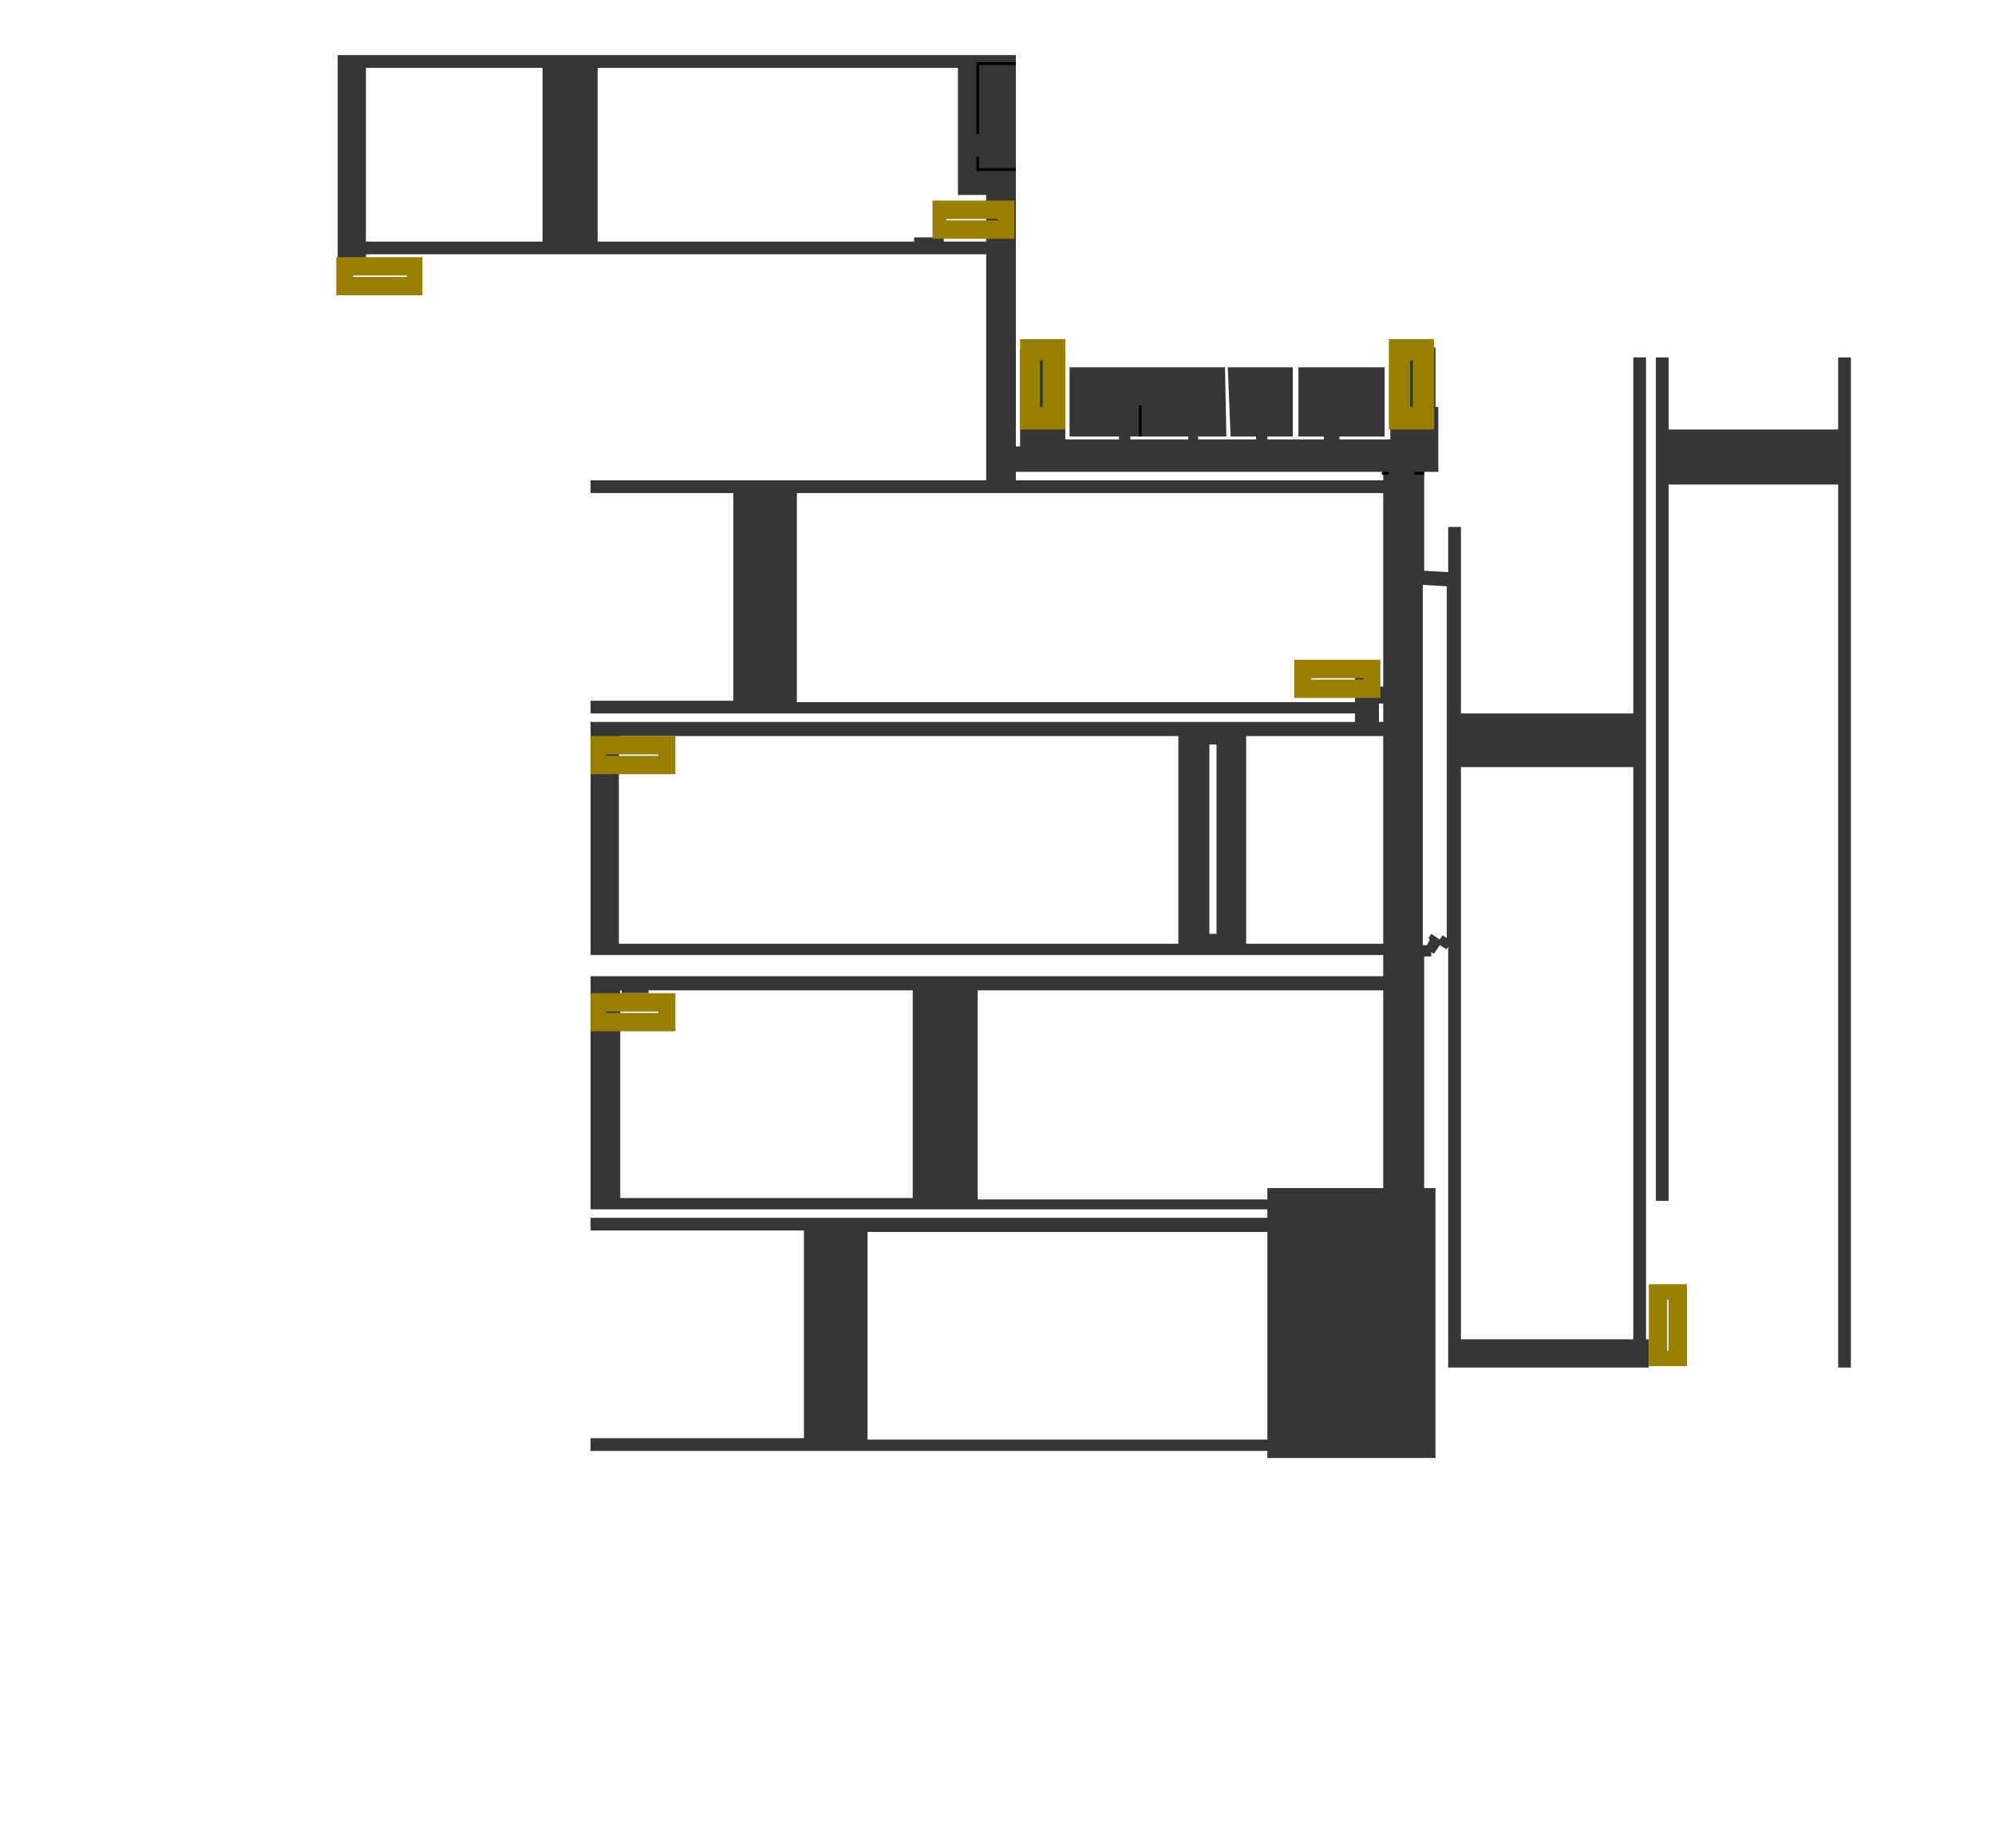
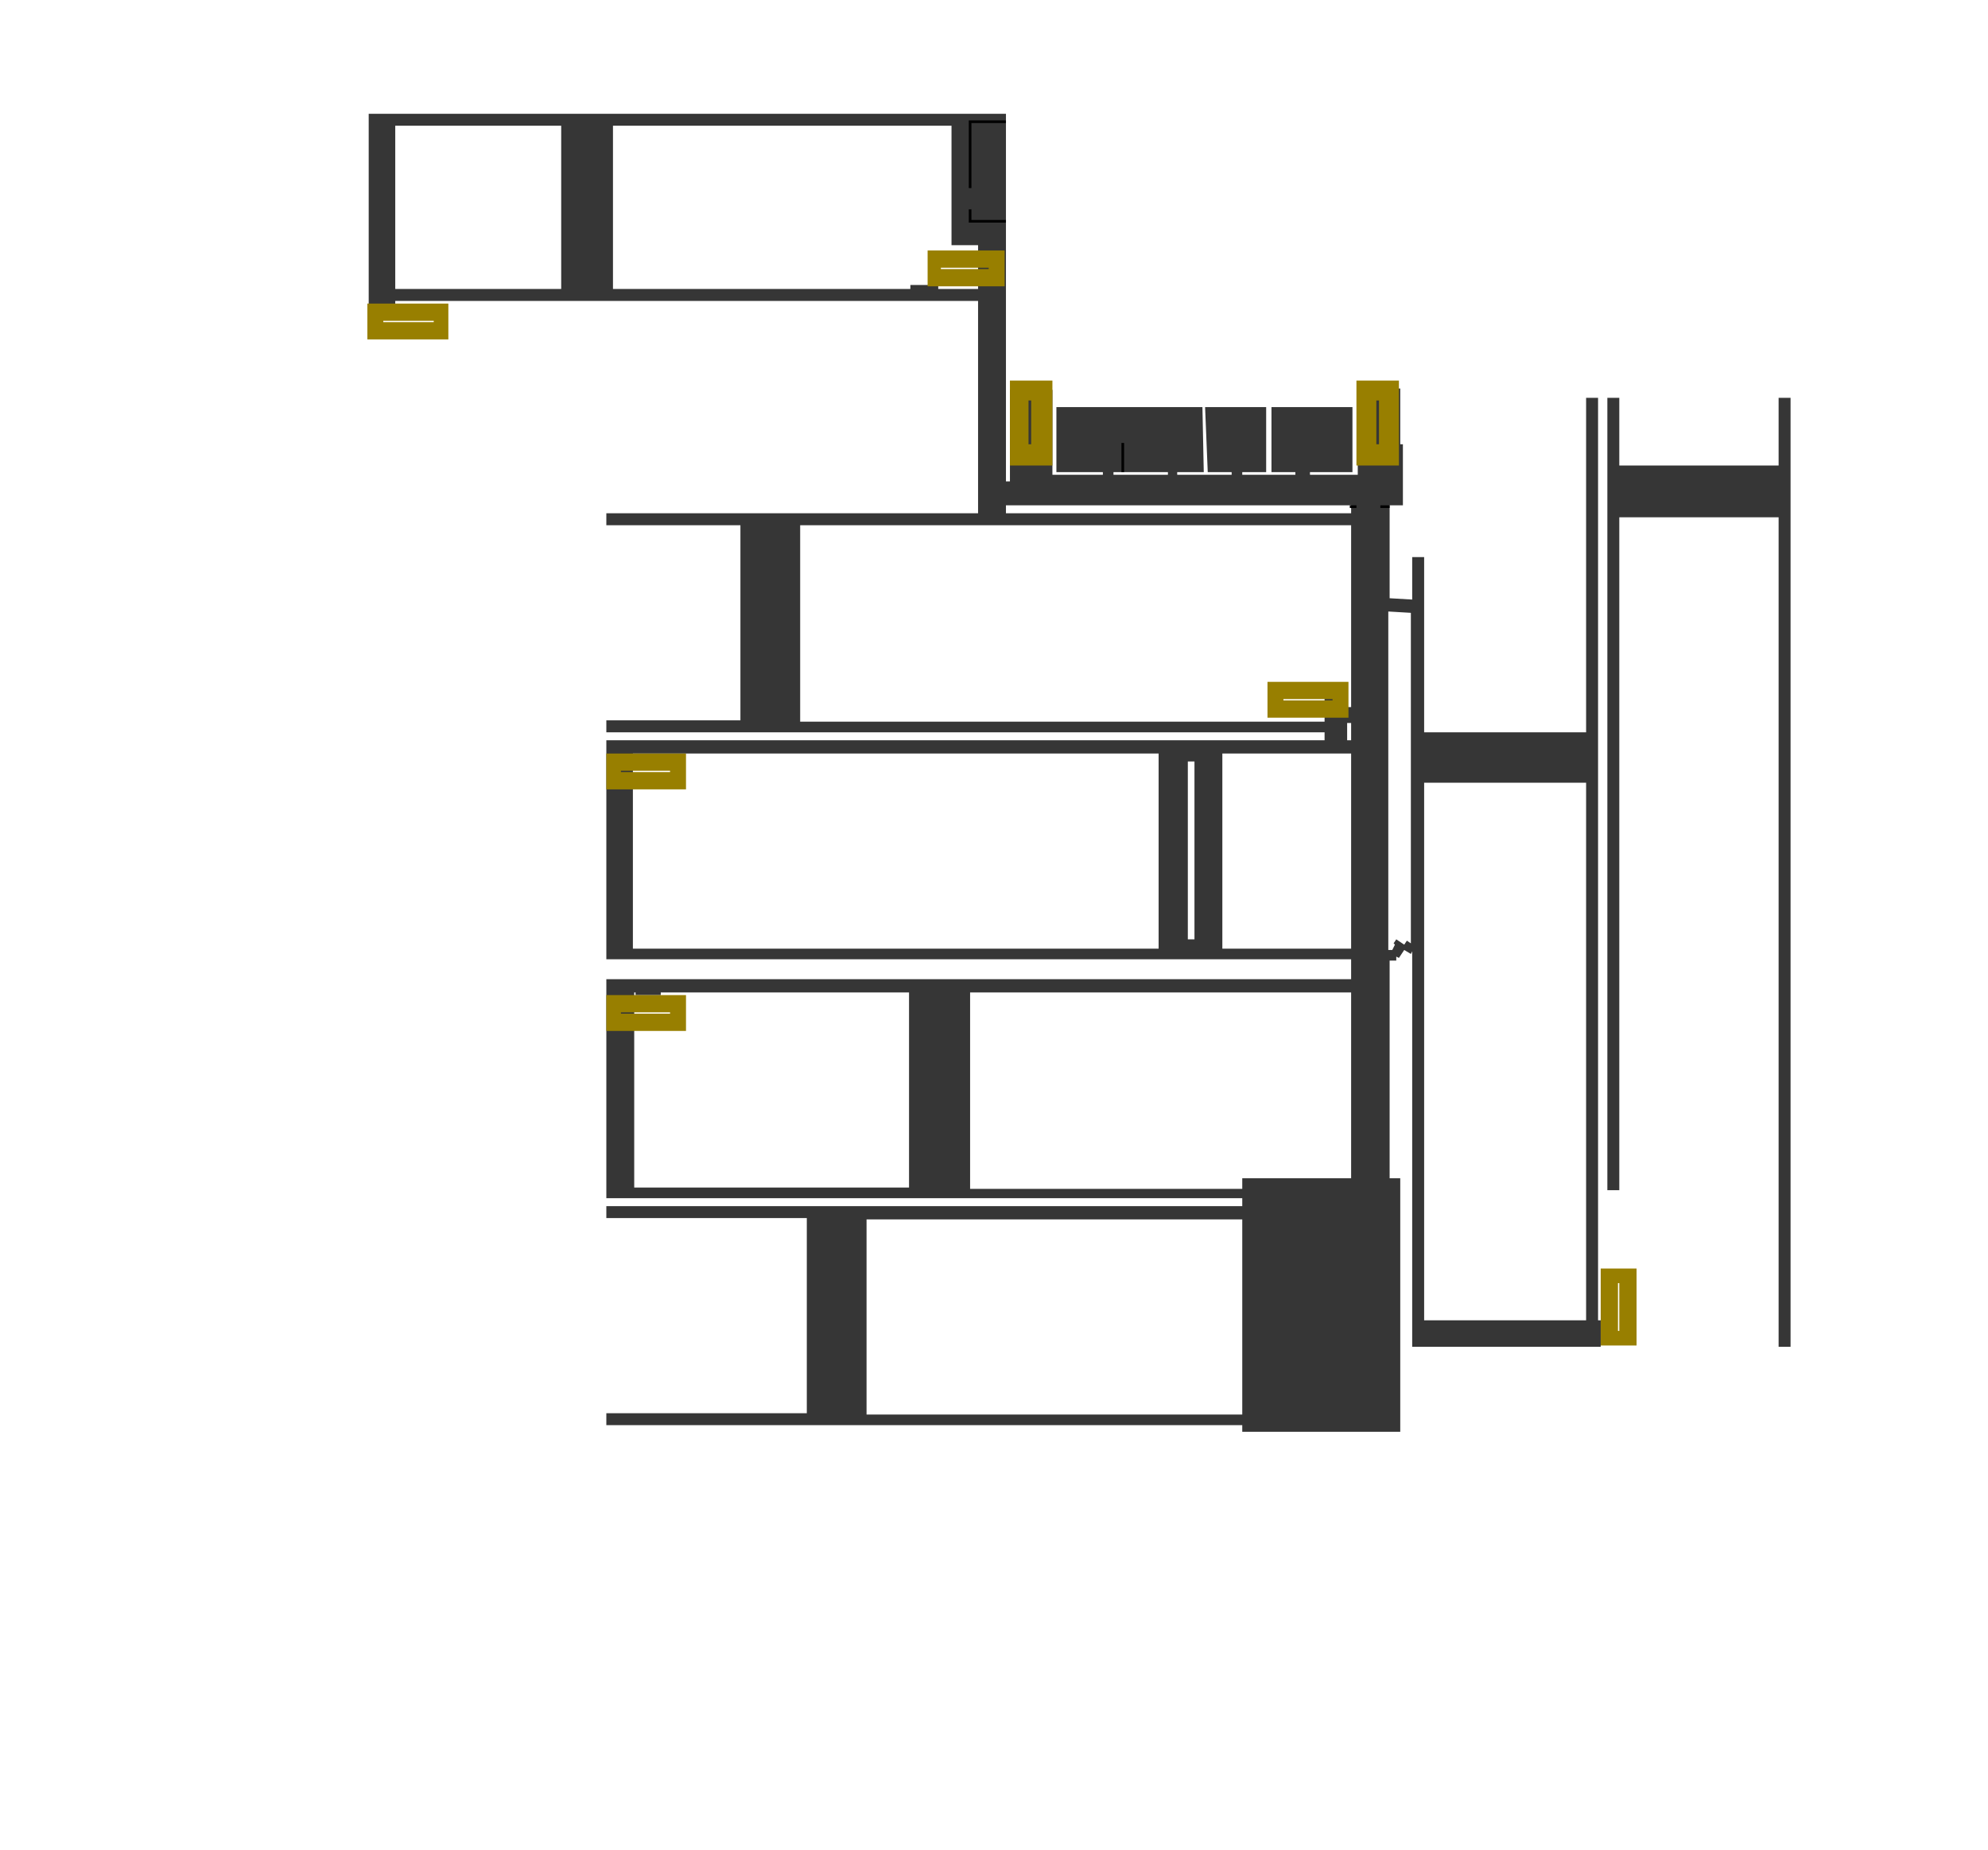
- <svg xmlns="http://www.w3.org/2000/svg" version="1.1" id="Discord.gg-_x40_marazm" x="0px" y="0px" viewBox="0 0 141.2 130.8" style="enable-background:new 0 0 141.2 130.8;" xml:space="preserve">
-   <style type="text/css">
- 	.st0{fill:#363636;}
- 	.st1{fill:#363636;stroke:#000000;stroke-width:0.2;}
- 	.st2{fill:#987F00;}
- </style>
+ <svg xmlns="http://www.w3.org/2000/svg" id="Discord.gg-_x40_marazm" version="1.1" viewBox="0 0 898.46 836.06">
+   <defs>
+     <style>
+       .st0 {
+         stroke: #000;
+         stroke-width: 1.2px;
+       }
+ 
+       .st0, .st1 {
+         fill: #363636;
+       }
+ 
+       .st2 {
+         fill: #987f00;
+       }
+     </style>
+   </defs>
  <g id="Third_Floor">
    <g id="Floor-3">
-       <path class="st0" d="M131,25.3h-0.9v5.1h-12v-5.1h-0.9V85h0.9V34.3h12v62.5h0.9C131,96.8,131,25.3,131,25.3z M116.7,94.8h-0.2    V25.3h-0.9v25.2h-12.2V37.3h-0.9v3.2l-1.7-0.1v-7h1v-4.6h-0.1l-0.1,0v-4.2h-3.2v6.5h-3.6v-0.2H98V26h-6.1v4.9h1.8v0.2h-4v-0.2h1.8    V26h-4.6l0.2,4.9h1.8v0.2h-4.1v-0.2h2L86.7,26h-11v4.9h3.5v0.2h-3.8v-3.2v-3.2h-3.2v6.9h-0.3V3.9h-48v14.4h2V18h43.9V34h-28v0.9    h10.1v14.7H41.8v0.9h54.1v0.6H41.8v16.5h56.1v1.5H41.8v16.5h47.9v0.6H41.8v0.9h15.1v14.7H41.8v0.9h47.9v0.5h11.9V84.1h-0.8V67.7    h0.5v-0.3l0.2,0.1l0.4-0.6l0.5,0.3l0.1-0.2v29.8h14.2L116.7,94.8L116.7,94.8z M115.6,54.3v40.5h-12.2V54.3H115.6z M102.4,41.5    v24.9l-0.3-0.2l-0.2,0.3l-0.6-0.4l-0.2,0.3l0.1,0.1l-0.2,0.4h-0.3V42.2v-0.8L102.4,41.5L102.4,41.5z M97.9,33.4V34h-26v-0.6h13    H97.9z M97.9,34.9v7.4v6.3h-0.3v-1.8h-1.7v2.9H56.4V34.9C56.4,34.9,97.9,34.9,97.9,34.9z M97.9,49.8v1.3h-0.3v-1.3H97.9z     M97.9,52.1v14.7h-9.7V52.1H97.9z M97.9,70.1v14h-8.2v0.8H69.2V70.1L97.9,70.1L97.9,70.1z M89.7,87.2v14.7H61.4V87.2H89.7z     M86.1,52.7v13.4h-0.5V52.7C85.6,52.7,86.1,52.7,86.1,52.7z M84.1,30.9v0.2H80v-0.2h2.1C82.1,30.9,84.1,30.9,84.1,30.9z     M83.4,52.1v14.7H43.8V52.1C43.8,52.1,83.4,52.1,83.4,52.1z M69.8,13.8v3.3h-3v-0.3h-2.1v0.3H42.3V4.8h25.5v9L69.8,13.8L69.8,13.8    z M64.6,70.1v14.7H43.9V70.1H44v0.2h1.9v-0.2H64.6L64.6,70.1z M38.4,4.8v12.3H25.9V4.8H38.4z" />
+       <path class="st1" d="M809.23,179.83h-5.4v30.6h-72v-30.6h-5.4v358.2h5.4V233.83h72v375h5.4V179.83ZM723.43,596.83h-1.2V179.83h-5.4v151.2h-73.2v-79.2h-5.4v19.2l-10.2-.6v-42h6v-27.6h-1.2v-25.2h-19.2v39h-21.6v-1.2h19.2v-29.4h-36.6v29.4h10.8v1.2h-24v-1.2h10.8v-29.4h-27.6l1.2,29.4h10.8v1.2h-24.6v-1.2h12l-.6-29.4h-66v29.4h21v1.2h-22.8v-38.4h-19.2v41.4h-1.8V51.43H166.63v86.4h12v-1.8h263.4v96h-168v5.4h60.6v88.2h-60.6v5.4h324.6v3.6h-324.6v99h336.6v9h-336.6v99h287.4v3.6h-287.4v5.4h90.6v88.2h-90.6v5.4h287.4v3h71.4v-114.6h-4.8v-98.4h3v-1.8l1.2.6,2.4-3.6,3,1.8.6-1.2v178.8h85.2v-12h0ZM716.83,353.83v243h-73.2v-243h73.2ZM637.63,277.03v149.4l-1.8-1.2-1.2,1.8-3.6-2.4-1.2,1.8.6.6-1.2,2.4h-1.8v-153l10.2.6h0ZM610.63,228.43v3.6h-156v-3.6h156ZM610.63,237.43v82.2h-1.8v-10.8h-10.2v17.4h-237v-88.8h249ZM610.63,326.83v7.8h-1.8v-7.8h1.8ZM610.63,340.63v88.2h-58.2v-88.2h58.2ZM610.63,448.63v84h-49.2v4.8h-123v-88.8h172.2ZM561.43,551.23v88.2h-169.8v-88.2h169.8ZM539.83,344.23v80.4h-3v-80.4h3ZM527.83,213.43v1.2h-24.6v-1.2h24.6ZM523.63,340.63v88.2h-237.6v-88.2h237.6ZM442.03,110.83v19.8h-18v-1.8h-12.6v1.8h-134.4V56.83h153v54h12ZM410.83,448.63v88.2h-124.2v-88.2h.6v1.2h11.4v-1.2h112.2ZM253.63,56.83v73.8h-75V56.83h75Z" />
    </g>
    <g id="Wall-3">
-       <path class="st1" d="M97.8,33.5h0.5" />
-       <path class="st1" d="M100.1,33.5h0.7" />
-       <path class="st1" d="M69.2,11.1V12h2.7" />
-       <path class="st1" d="M69.2,9.5v-5h2.7" />
-       <path class="st1" d="M80.7,30.9v-2.2" />
+       <path class="st0" d="M610.03,229.03h3" />
+       <path class="st0" d="M623.83,229.03h4.2" />
+       <path class="st0" d="M438.43,94.63v5.4h16.2" />
+       <path class="st0" d="M438.43,85.03v-30h16.2" />
+       <path class="st0" d="M507.43,213.43v-13.2" />
    </g>
    <g id="Stairs-3">
      <g id="Stairs-3-down">
-         <path id="stair-127" class="st2" d="M101.5,30.3V24h-3.2v6.4H101.5z M100,28.8h-0.2v-3.3h0.2V28.8z" />
-         <path id="stair-128" class="st2" d="M75.4,30.3V24h-3.2v6.4H75.4z M73.8,28.8h-0.2v-3.3h0.2V28.8z" />
-         <path id="stair-69" class="st2" d="M29.9,18.2h-6.1v2.7h6.1V18.2z M28.8,19.5v0.1H25v-0.1H28.8z" />
-         <path id="stair-96" class="st2" d="M71.8,14.2h-5.8v2.7h5.8V14.2z M70.6,15.5v0.1H67v-0.1H70.6z" />
-         <path id="stair-97" class="st2" d="M47.8,52.1h-6v2.7h6V52.1z M46.6,53.4v0.1h-3.7v-0.1H46.6z" />
-         <path id="stair-100" class="st2" d="M47.8,70.3h-6v2.7h6V70.3z M46.6,71.6v0.1h-3.7v-0.1H46.6z" />
-         <path id="stair-101" class="st2" d="M119.4,96.7v-5.8h-2.7v5.8H119.4z M118.1,95.6h-0.1V92h0.1V95.6z" />
-         <path id="stair-129" class="st2" d="M97.7,46.7h-6.1v2.7h6.1V46.7z M96.5,48v0.1h-3.7V48H96.5z" />
+         <path id="stair-127" class="st2" d="M632.23,209.83v-37.8h-19.2v38.4h19.2v-.6ZM623.23,200.83h-1.2v-19.8h1.2v19.8Z" />
+         <path id="stair-128" class="st2" d="M475.63,209.83v-37.8h-19.2v38.4h19.2v-.6ZM466.03,200.83h-1.2v-19.8h1.2v19.8Z" />
+         <path id="stair-69" class="st2" d="M202.63,137.23h-36.6v16.2h36.6v-16.2ZM196.03,145.03v.6h-22.8v-.6h22.8Z" />
+         <path id="stair-96" class="st2" d="M454.03,113.23h-34.8v16.2h34.8v-16.2ZM446.83,121.03v.6h-21.6v-.6h21.6Z" />
+         <path id="stair-97" class="st2" d="M310.03,340.63h-36v16.2h36v-16.2ZM302.83,348.43v.6h-22.2v-.6h22.2Z" />
+         <path id="stair-100" class="st2" d="M310.03,449.83h-36v16.2h36v-16.2ZM302.83,457.63v.6h-22.2v-.6h22.2Z" />
+         <path id="stair-101" class="st2" d="M739.63,608.23v-34.8h-16.2v34.8h16.2ZM731.83,601.63h-.6v-21.6h.6v21.6Z" />
+         <path id="stair-129" class="st2" d="M609.43,308.23h-36.6v16.2h36.6v-16.2ZM602.23,316.03v.6h-22.2v-.6h22.2Z" />
      </g>
    </g>
  </g>
</svg>
